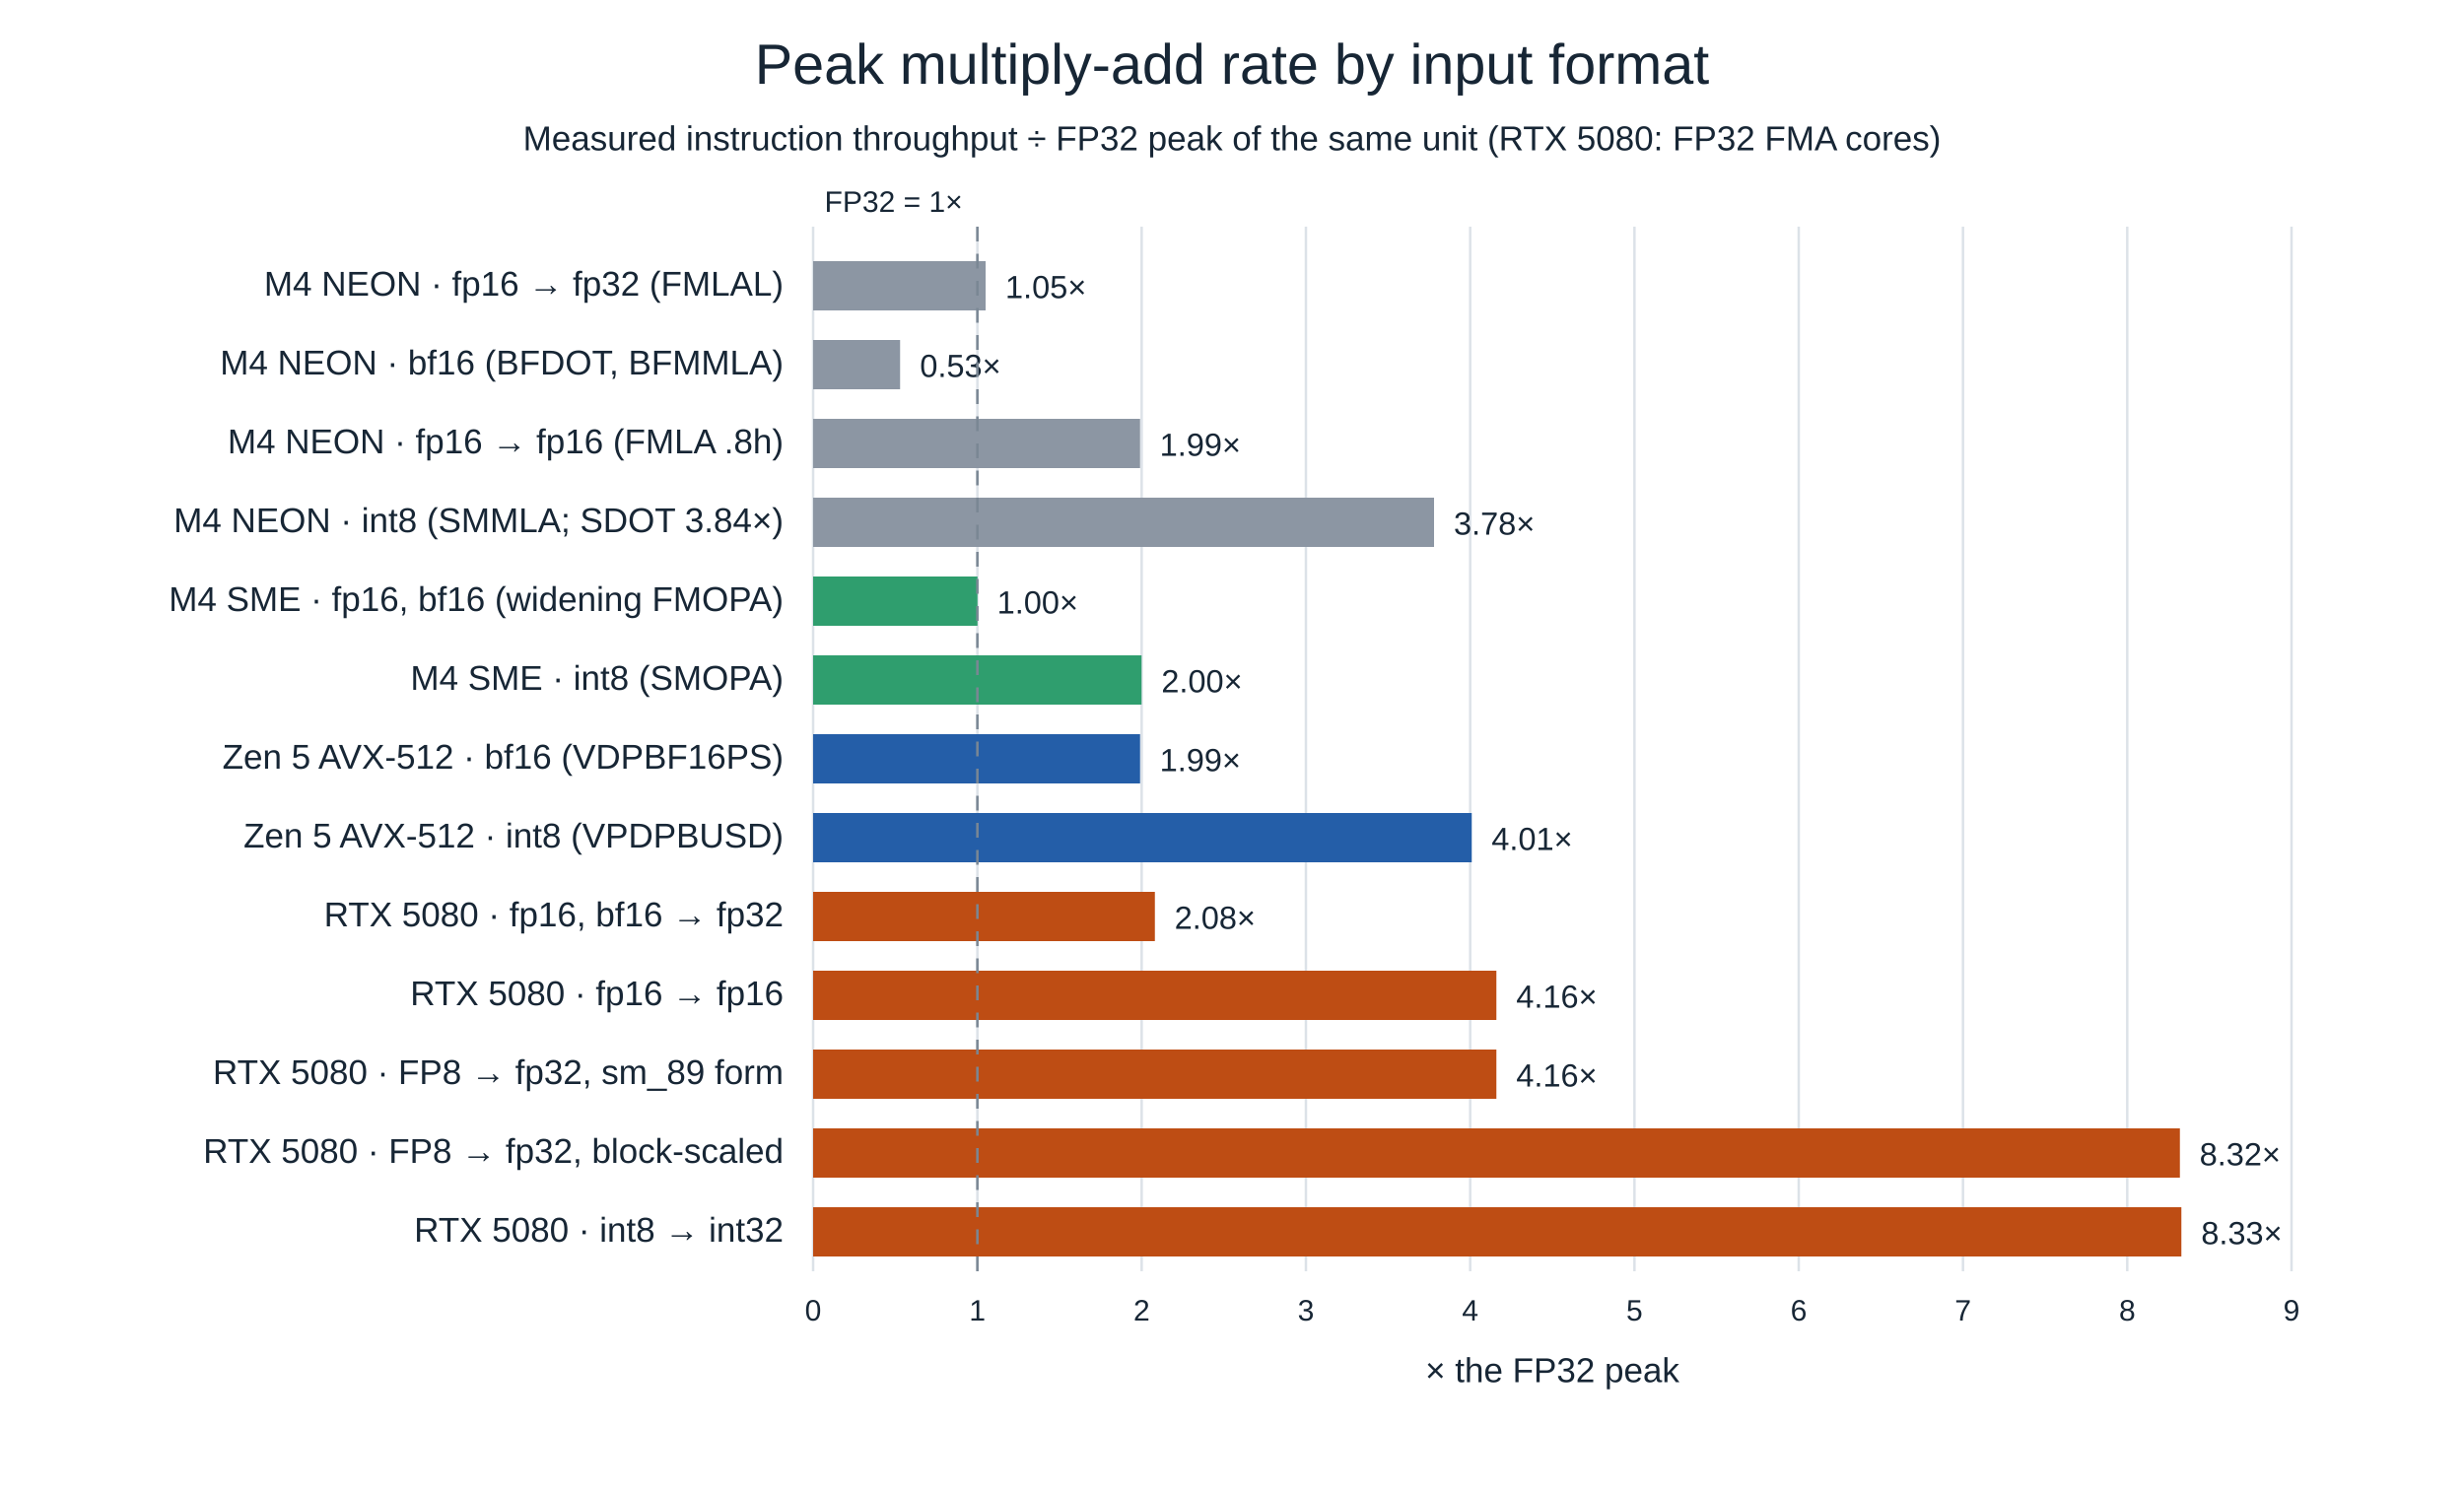
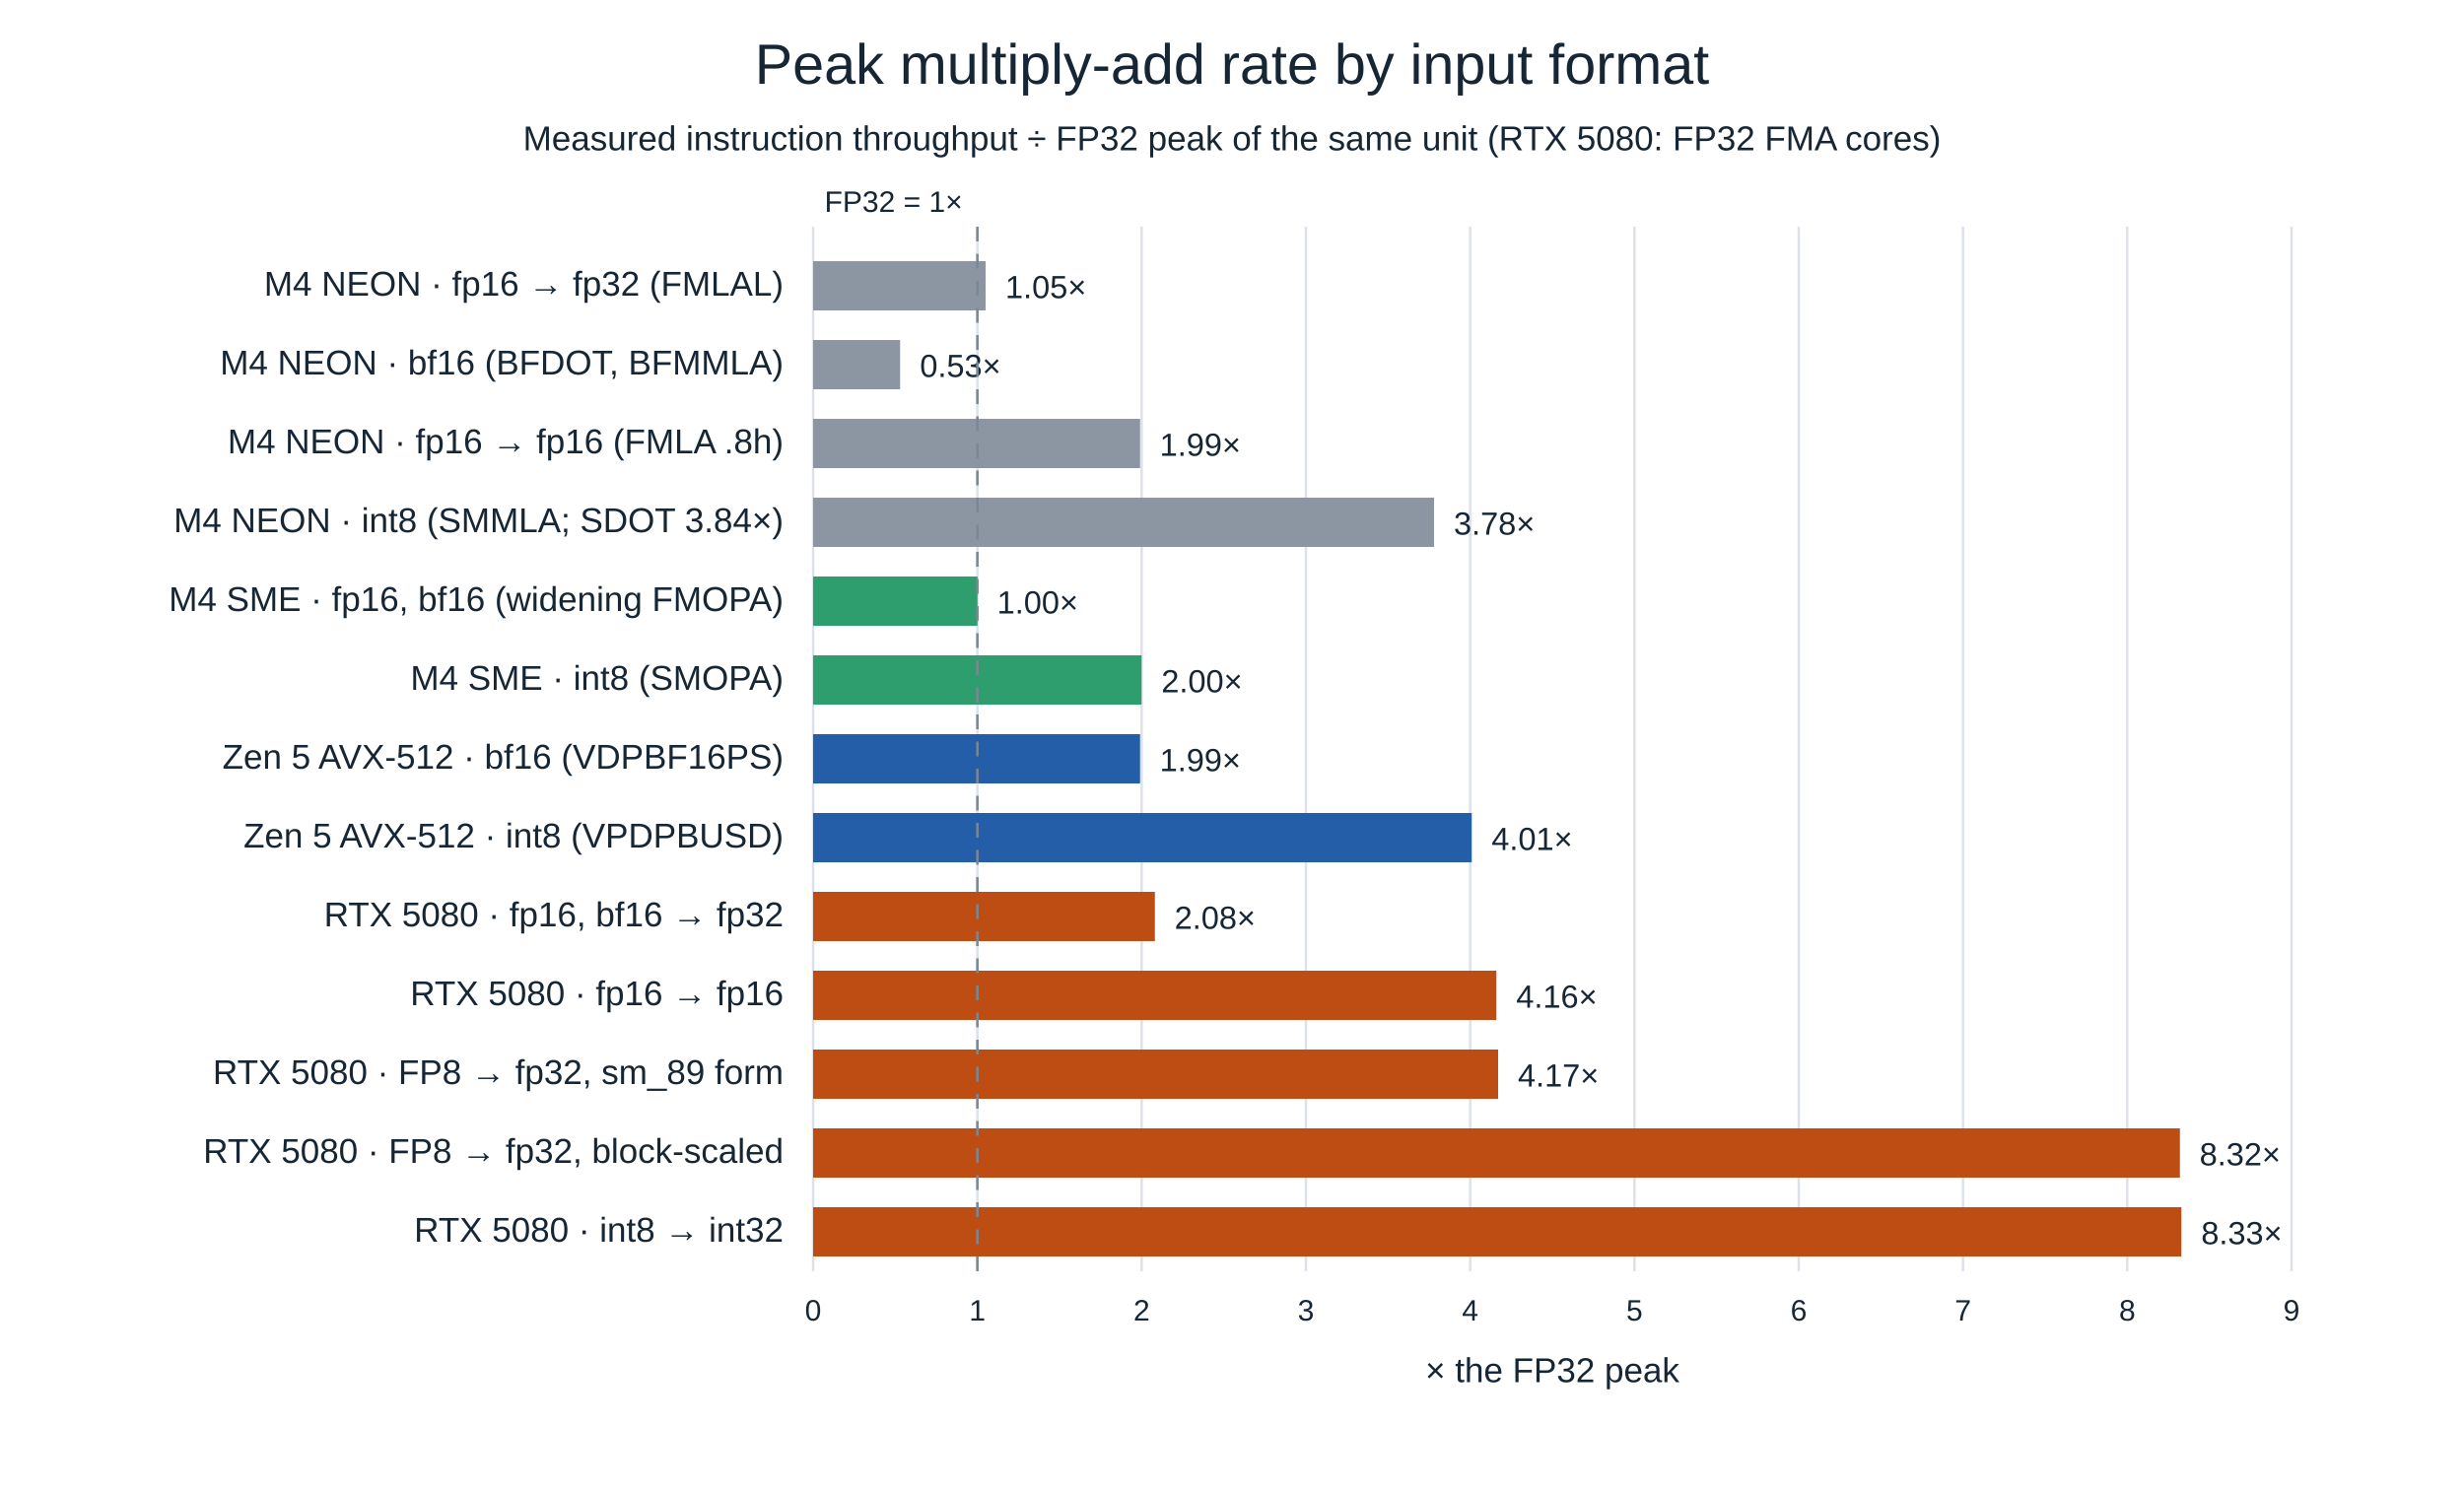
<svg xmlns="http://www.w3.org/2000/svg" width="1000" height="606" viewBox="0 0 1000 606" role="img">
  <rect width="1000" height="606" fill="white" />
  <g font-family="Arial, sans-serif" fill="#172635">
    <text x="500" y="34" font-size="23" text-anchor="middle">Peak multiply-add rate by input format</text>
    <text x="500" y="61" font-size="14" text-anchor="middle">Measured instruction throughput ÷ FP32 peak of the same unit (RTX 5080: FP32 FMA cores)</text>
    <path d="M 330.0 92 V 516" stroke="#dce2e8" />
    <text x="330.0" y="536" font-size="12" text-anchor="middle">0</text>
    <path d="M 396.667 92 V 516" stroke="#dce2e8" />
    <text x="396.667" y="536" font-size="12" text-anchor="middle">1</text>
    <path d="M 463.333 92 V 516" stroke="#dce2e8" />
    <text x="463.333" y="536" font-size="12" text-anchor="middle">2</text>
    <path d="M 530.0 92 V 516" stroke="#dce2e8" />
    <text x="530.0" y="536" font-size="12" text-anchor="middle">3</text>
    <path d="M 596.667 92 V 516" stroke="#dce2e8" />
    <text x="596.667" y="536" font-size="12" text-anchor="middle">4</text>
    <path d="M 663.333 92 V 516" stroke="#dce2e8" />
    <text x="663.333" y="536" font-size="12" text-anchor="middle">5</text>
    <path d="M 730.0 92 V 516" stroke="#dce2e8" />
    <text x="730.0" y="536" font-size="12" text-anchor="middle">6</text>
    <path d="M 796.667 92 V 516" stroke="#dce2e8" />
    <text x="796.667" y="536" font-size="12" text-anchor="middle">7</text>
    <path d="M 863.333 92 V 516" stroke="#dce2e8" />
    <text x="863.333" y="536" font-size="12" text-anchor="middle">8</text>
    <path d="M 930.0 92 V 516" stroke="#dce2e8" />
    <text x="930.0" y="536" font-size="12" text-anchor="middle">9</text>
    <text x="318" y="120" font-size="14" text-anchor="end">M4 NEON · fp16 → fp32 (FMLAL)</text>
    <rect x="330" y="106" width="70.0" height="20" fill="#8c96a3" />
    <text x="408.0" y="121" font-size="13" text-anchor="start">1.05×</text>
    <text x="318" y="152" font-size="14" text-anchor="end">M4 NEON · bf16 (BFDOT, BFMMLA)</text>
    <rect x="330" y="138" width="35.3" height="20" fill="#8c96a3" />
    <text x="373.333" y="153" font-size="13" text-anchor="start">0.53×</text>
    <text x="318" y="184" font-size="14" text-anchor="end">M4 NEON · fp16 → fp16 (FMLA .8h)</text>
    <rect x="330" y="170" width="132.7" height="20" fill="#8c96a3" />
    <text x="470.667" y="185" font-size="13" text-anchor="start">1.99×</text>
    <text x="318" y="216" font-size="14" text-anchor="end">M4 NEON · int8 (SMMLA; SDOT 3.84×)</text>
    <rect x="330" y="202" width="252.0" height="20" fill="#8c96a3" />
    <text x="590.0" y="217" font-size="13" text-anchor="start">3.78×</text>
    <text x="318" y="248" font-size="14" text-anchor="end">M4 SME · fp16, bf16 (widening FMOPA)</text>
    <rect x="330" y="234" width="66.7" height="20" fill="#2f9e6e" />
    <text x="404.667" y="249" font-size="13" text-anchor="start">1.00×</text>
    <text x="318" y="280" font-size="14" text-anchor="end">M4 SME · int8 (SMOPA)</text>
    <rect x="330" y="266" width="133.3" height="20" fill="#2f9e6e" />
    <text x="471.333" y="281" font-size="13" text-anchor="start">2.00×</text>
    <text x="318" y="312" font-size="14" text-anchor="end">Zen 5 AVX-512 · bf16 (VDPBF16PS)</text>
    <rect x="330" y="298" width="132.7" height="20" fill="#245ea8" />
    <text x="470.667" y="313" font-size="13" text-anchor="start">1.99×</text>
    <text x="318" y="344" font-size="14" text-anchor="end">Zen 5 AVX-512 · int8 (VPDPBUSD)</text>
    <rect x="330" y="330" width="267.3" height="20" fill="#245ea8" />
    <text x="605.333" y="345" font-size="13" text-anchor="start">4.01×</text>
    <text x="318" y="376" font-size="14" text-anchor="end">RTX 5080 · fp16, bf16 → fp32</text>
    <rect x="330" y="362" width="138.7" height="20" fill="#be4d14" />
    <text x="476.667" y="377" font-size="13" text-anchor="start">2.08×</text>
    <text x="318" y="408" font-size="14" text-anchor="end">RTX 5080 · fp16 → fp16</text>
    <rect x="330" y="394" width="277.3" height="20" fill="#be4d14" />
    <text x="615.333" y="409" font-size="13" text-anchor="start">4.16×</text>
    <text x="318" y="440" font-size="14" text-anchor="end">RTX 5080 · FP8 → fp32, sm_89 form</text>
-     <rect x="330" y="426" width="277.3" height="20" fill="#be4d14" />
-     <text x="615.333" y="441" font-size="13" text-anchor="start">4.16×</text>
+     <rect x="330" y="426" width="278.0" height="20" fill="#be4d14" />
+     <text x="616.0" y="441" font-size="13" text-anchor="start">4.17×</text>
    <text x="318" y="472" font-size="14" text-anchor="end">RTX 5080 · FP8 → fp32, block-scaled</text>
    <rect x="330" y="458" width="554.7" height="20" fill="#be4d14" />
    <text x="892.667" y="473" font-size="13" text-anchor="start">8.32×</text>
    <text x="318" y="504" font-size="14" text-anchor="end">RTX 5080 · int8 → int32</text>
    <rect x="330" y="490" width="555.3" height="20" fill="#be4d14" />
    <text x="893.333" y="505" font-size="13" text-anchor="start">8.33×</text>
    <path d="M 396.667 92 V 516" stroke="#7a8794" stroke-dasharray="6 5" />
    <text x="390.667" y="86" font-size="12" text-anchor="end">FP32 = 1×</text>
    <text x="630.0" y="561" font-size="14" text-anchor="middle">× the FP32 peak</text>
  </g>
</svg>
